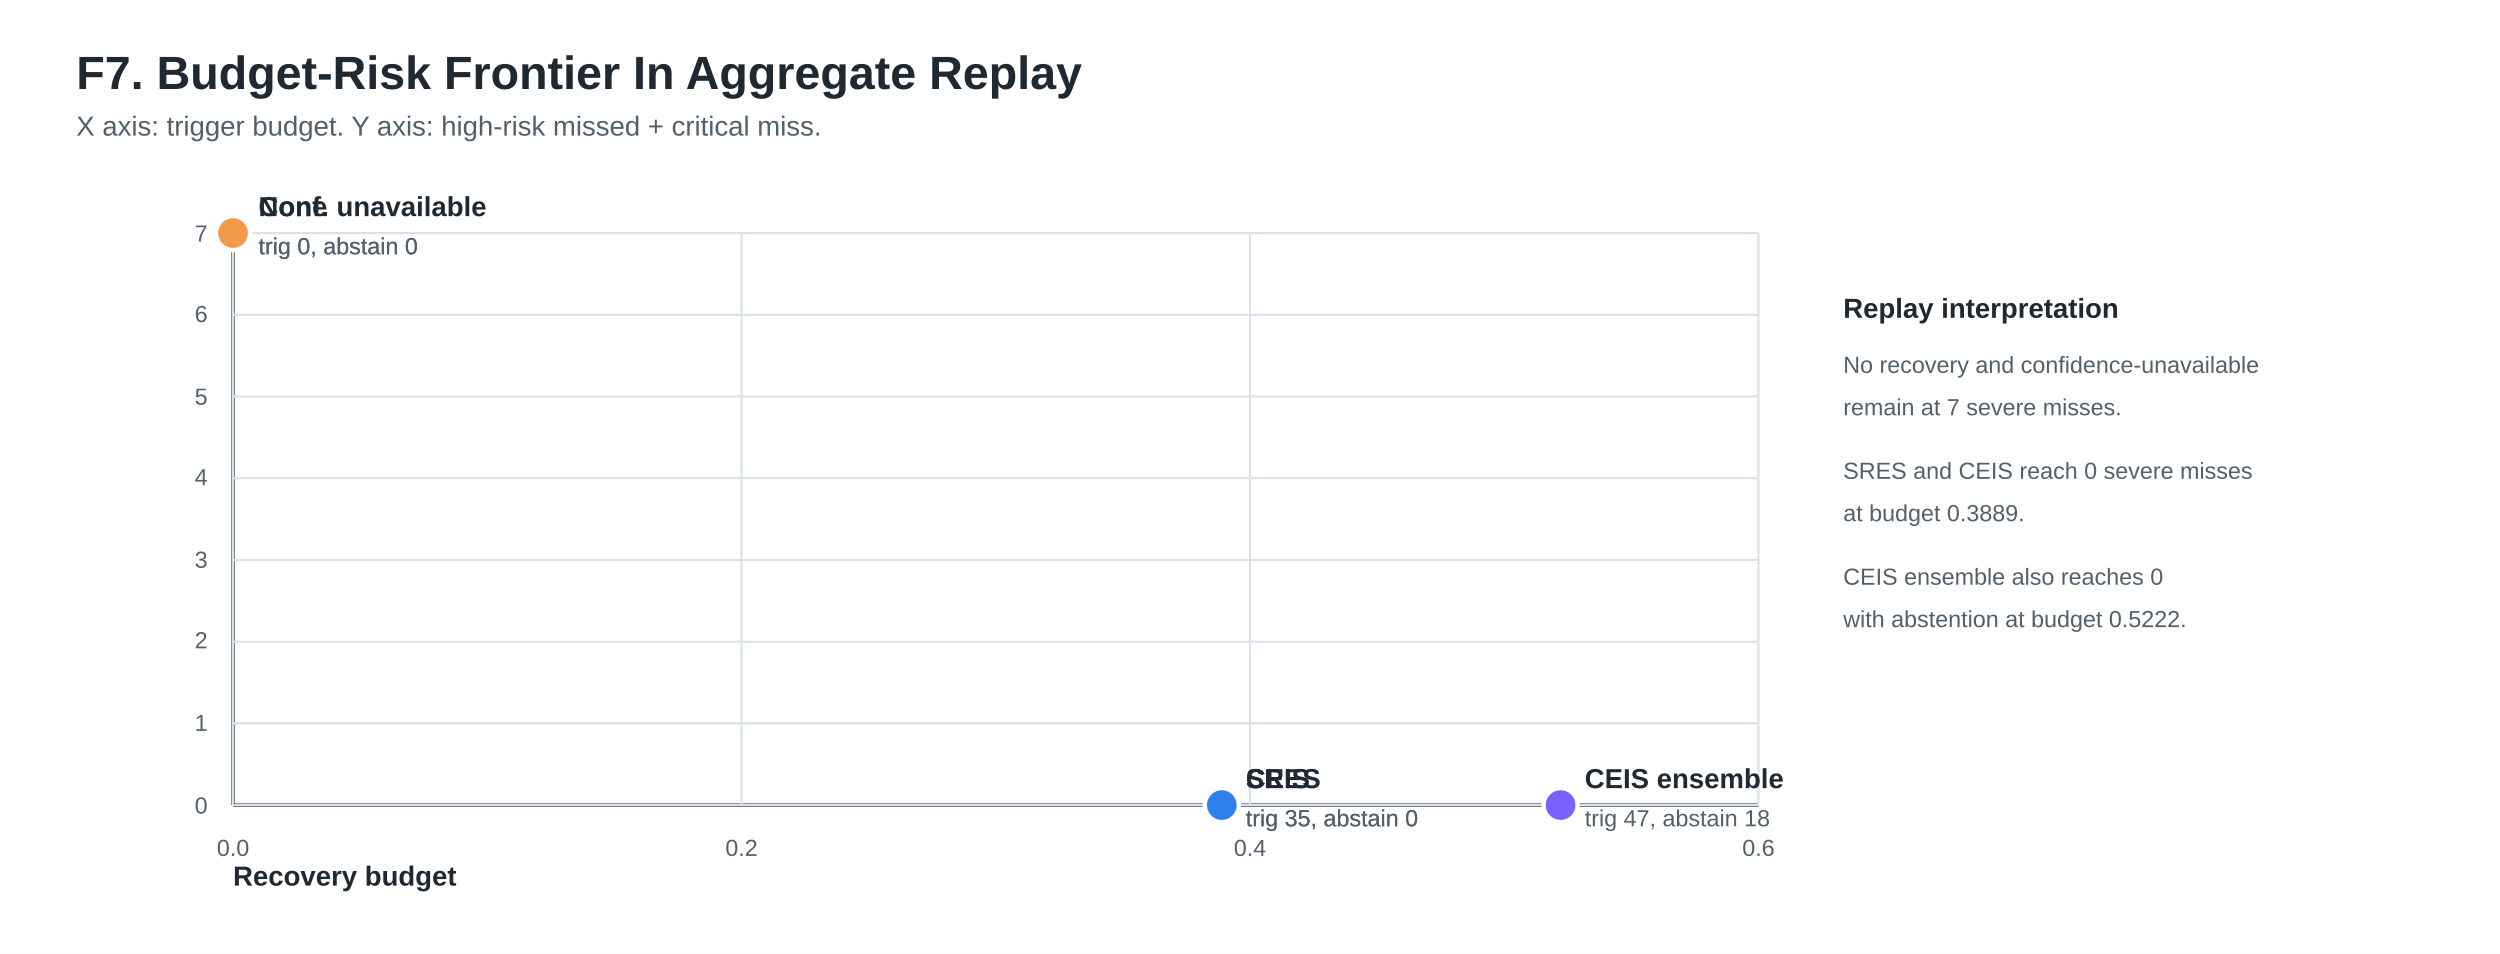
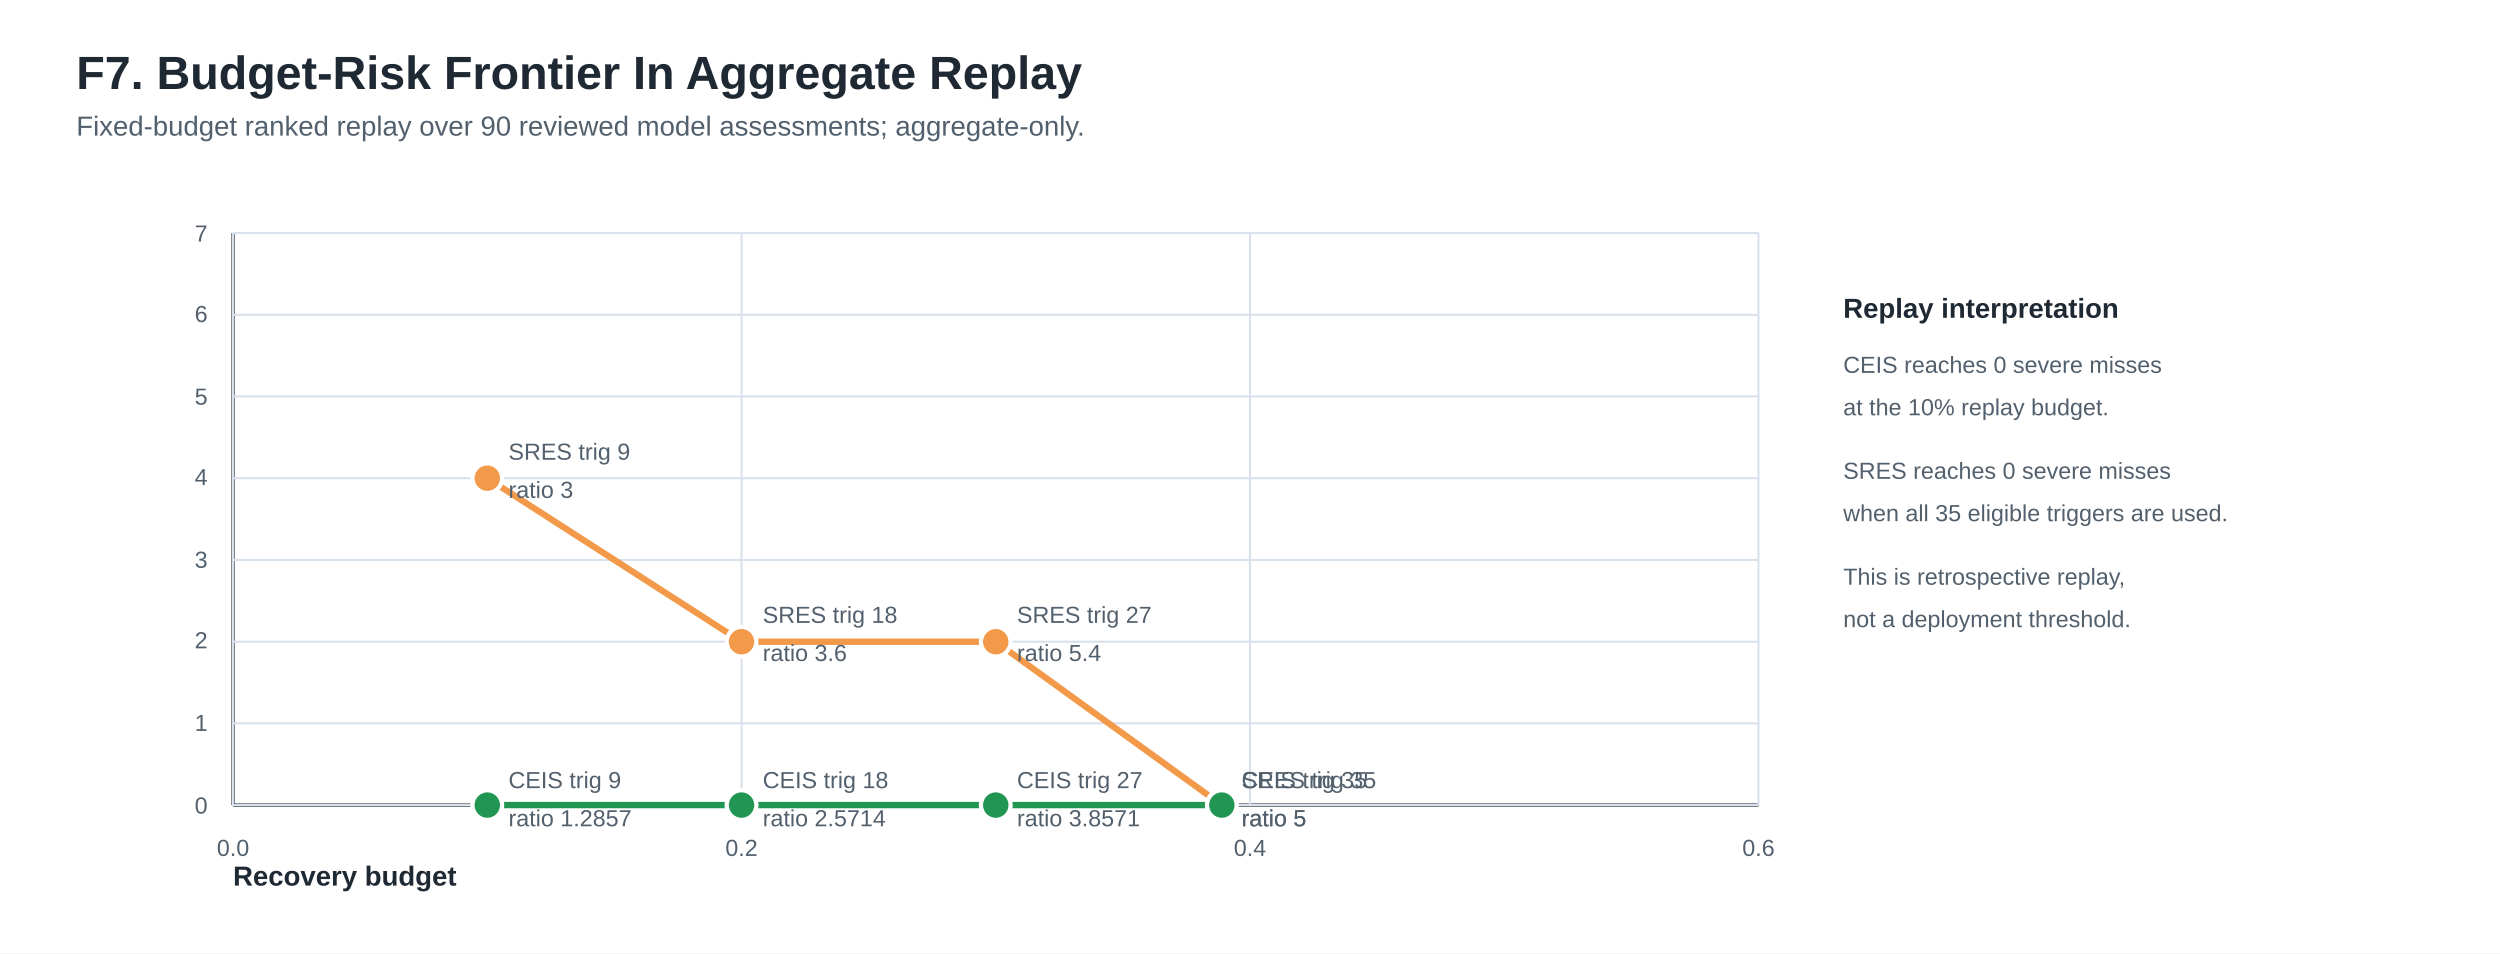
<svg xmlns="http://www.w3.org/2000/svg" width="1180" height="450" viewBox="0 0 1180 450" role="img">
  <rect width="1180" height="450" fill="white" />
  <style>
  text { font-family: Arial, Helvetica, sans-serif; fill: #1f2933; }
  .title { font-size: 22px; font-weight: 700; }
  .subtitle { font-size: 13px; fill: #52606d; }
  .label { font-size: 13px; font-weight: 700; }
  .small { font-size: 11px; fill: #52606d; }
</style>
  <text x="36" y="42" class="title" text-anchor="start">F7. Budget-Risk Frontier In Aggregate Replay</text>
-   <text x="36" y="64" class="subtitle" text-anchor="start">X axis: trigger budget. Y axis: high-risk missed + critical miss.</text>
+   <text x="36" y="64" class="subtitle" text-anchor="start">Fixed-budget ranked replay over 90 reviewed model assessments; aggregate-only.</text>
  <line x1="110" y1="380" x2="830" y2="380" stroke="#1f2933" stroke-width="1.5" />
  <line x1="110" y1="110" x2="110" y2="380" stroke="#1f2933" stroke-width="1.5" />
  <line x1="110.0" y1="110" x2="110.0" y2="380" stroke="#d9e2ec" stroke-width="1" />
  <text x="110" y="404" class="small" text-anchor="middle">0.0</text>
  <line x1="350.0" y1="110" x2="350.0" y2="380" stroke="#d9e2ec" stroke-width="1" />
  <text x="350" y="404" class="small" text-anchor="middle">0.2</text>
  <line x1="590.0" y1="110" x2="590.0" y2="380" stroke="#d9e2ec" stroke-width="1" />
  <text x="590" y="404" class="small" text-anchor="middle">0.4</text>
  <line x1="830.0" y1="110" x2="830.0" y2="380" stroke="#d9e2ec" stroke-width="1" />
  <text x="830" y="404" class="small" text-anchor="middle">0.6</text>
  <line x1="110" y1="380.0" x2="830" y2="380.0" stroke="#d9e2ec" stroke-width="1" />
  <text x="98" y="384" class="small" text-anchor="end">0</text>
  <line x1="110" y1="341.4" x2="830" y2="341.4" stroke="#d9e2ec" stroke-width="1" />
  <text x="98" y="345" class="small" text-anchor="end">1</text>
  <line x1="110" y1="302.9" x2="830" y2="302.9" stroke="#d9e2ec" stroke-width="1" />
  <text x="98" y="306" class="small" text-anchor="end">2</text>
  <line x1="110" y1="264.3" x2="830" y2="264.3" stroke="#d9e2ec" stroke-width="1" />
  <text x="98" y="268" class="small" text-anchor="end">3</text>
  <line x1="110" y1="225.7" x2="830" y2="225.7" stroke="#d9e2ec" stroke-width="1" />
  <text x="98" y="229" class="small" text-anchor="end">4</text>
  <line x1="110" y1="187.1" x2="830" y2="187.1" stroke="#d9e2ec" stroke-width="1" />
  <text x="98" y="191" class="small" text-anchor="end">5</text>
  <line x1="110" y1="148.6" x2="830" y2="148.6" stroke="#d9e2ec" stroke-width="1" />
  <text x="98" y="152" class="small" text-anchor="end">6</text>
  <line x1="110" y1="110.0" x2="830" y2="110.0" stroke="#d9e2ec" stroke-width="1" />
  <text x="98" y="114" class="small" text-anchor="end">7</text>
-   <circle cx="110.0" cy="110.0" r="8" fill="#d64545" stroke="white" stroke-width="2" />
-   <text x="122" y="102" class="label" text-anchor="start">None</text>
-   <text x="122" y="120" class="small" text-anchor="start">trig 0, abstain 0</text>
-   <circle cx="110.0" cy="110.0" r="8" fill="#f2994a" stroke="white" stroke-width="2" />
-   <text x="122" y="102" class="label" text-anchor="start">Conf. unavailable</text>
-   <text x="122" y="120" class="small" text-anchor="start">trig 0, abstain 0</text>
-   <circle cx="576.7" cy="380.0" r="8" fill="#219653" stroke="white" stroke-width="2" />
-   <text x="588" y="372" class="label" text-anchor="start">SRES</text>
-   <text x="588" y="390" class="small" text-anchor="start">trig 35, abstain 0</text>
-   <circle cx="576.7" cy="380.0" r="8" fill="#2f80ed" stroke="white" stroke-width="2" />
-   <text x="588" y="372" class="label" text-anchor="start">CEIS</text>
-   <text x="588" y="390" class="small" text-anchor="start">trig 35, abstain 0</text>
-   <circle cx="736.6" cy="380.0" r="8" fill="#7b61ff" stroke="white" stroke-width="2" />
-   <text x="748" y="372" class="label" text-anchor="start">CEIS ensemble</text>
-   <text x="748" y="390" class="small" text-anchor="start">trig 47, abstain 18</text>
+   <polyline points="230.0,225.7 350.0,302.9 470.0,302.9 576.7,380.0" fill="none" stroke="#f2994a" stroke-width="3" />
+   <circle cx="230.0" cy="225.7" r="7" fill="#f2994a" stroke="white" stroke-width="2" />
+   <text x="240" y="217" class="small" text-anchor="start">SRES trig 9</text>
+   <text x="240" y="235" class="small" text-anchor="start">ratio 3</text>
+   <circle cx="350.0" cy="302.9" r="7" fill="#f2994a" stroke="white" stroke-width="2" />
+   <text x="360" y="294" class="small" text-anchor="start">SRES trig 18</text>
+   <text x="360" y="312" class="small" text-anchor="start">ratio 3.6</text>
+   <circle cx="470.0" cy="302.9" r="7" fill="#f2994a" stroke="white" stroke-width="2" />
+   <text x="480" y="294" class="small" text-anchor="start">SRES trig 27</text>
+   <text x="480" y="312" class="small" text-anchor="start">ratio 5.4</text>
+   <circle cx="576.7" cy="380.0" r="7" fill="#f2994a" stroke="white" stroke-width="2" />
+   <text x="586" y="372" class="small" text-anchor="start">SRES trig 35</text>
+   <text x="586" y="390" class="small" text-anchor="start">ratio 5</text>
+   <polyline points="230.0,380.0 350.0,380.0 470.0,380.0 576.7,380.0" fill="none" stroke="#219653" stroke-width="3" />
+   <circle cx="230.0" cy="380.0" r="7" fill="#219653" stroke="white" stroke-width="2" />
+   <text x="240" y="372" class="small" text-anchor="start">CEIS trig 9</text>
+   <text x="240" y="390" class="small" text-anchor="start">ratio 1.2857</text>
+   <circle cx="350.0" cy="380.0" r="7" fill="#219653" stroke="white" stroke-width="2" />
+   <text x="360" y="372" class="small" text-anchor="start">CEIS trig 18</text>
+   <text x="360" y="390" class="small" text-anchor="start">ratio 2.5714</text>
+   <circle cx="470.0" cy="380.0" r="7" fill="#219653" stroke="white" stroke-width="2" />
+   <text x="480" y="372" class="small" text-anchor="start">CEIS trig 27</text>
+   <text x="480" y="390" class="small" text-anchor="start">ratio 3.8571</text>
+   <circle cx="576.7" cy="380.0" r="7" fill="#219653" stroke="white" stroke-width="2" />
+   <text x="586" y="372" class="small" text-anchor="start">CEIS trig 35</text>
+   <text x="586" y="390" class="small" text-anchor="start">ratio 5</text>
  <text x="110" y="418" class="label" text-anchor="start">Recovery budget</text>
  <text x="870" y="150" class="label" text-anchor="start">Replay interpretation</text>
-   <text x="870" y="176" class="small" text-anchor="start">No recovery and confidence-unavailable</text>
-   <text x="870" y="196" class="small" text-anchor="start">remain at 7 severe misses.</text>
-   <text x="870" y="226" class="small" text-anchor="start">SRES and CEIS reach 0 severe misses</text>
-   <text x="870" y="246" class="small" text-anchor="start">at budget 0.3889.</text>
-   <text x="870" y="276" class="small" text-anchor="start">CEIS ensemble also reaches 0</text>
-   <text x="870" y="296" class="small" text-anchor="start">with abstention at budget 0.5222.</text>
+   <text x="870" y="176" class="small" text-anchor="start">CEIS reaches 0 severe misses</text>
+   <text x="870" y="196" class="small" text-anchor="start">at the 10% replay budget.</text>
+   <text x="870" y="226" class="small" text-anchor="start">SRES reaches 0 severe misses</text>
+   <text x="870" y="246" class="small" text-anchor="start">when all 35 eligible triggers are used.</text>
+   <text x="870" y="276" class="small" text-anchor="start">This is retrospective replay,</text>
+   <text x="870" y="296" class="small" text-anchor="start">not a deployment threshold.</text>
</svg>
